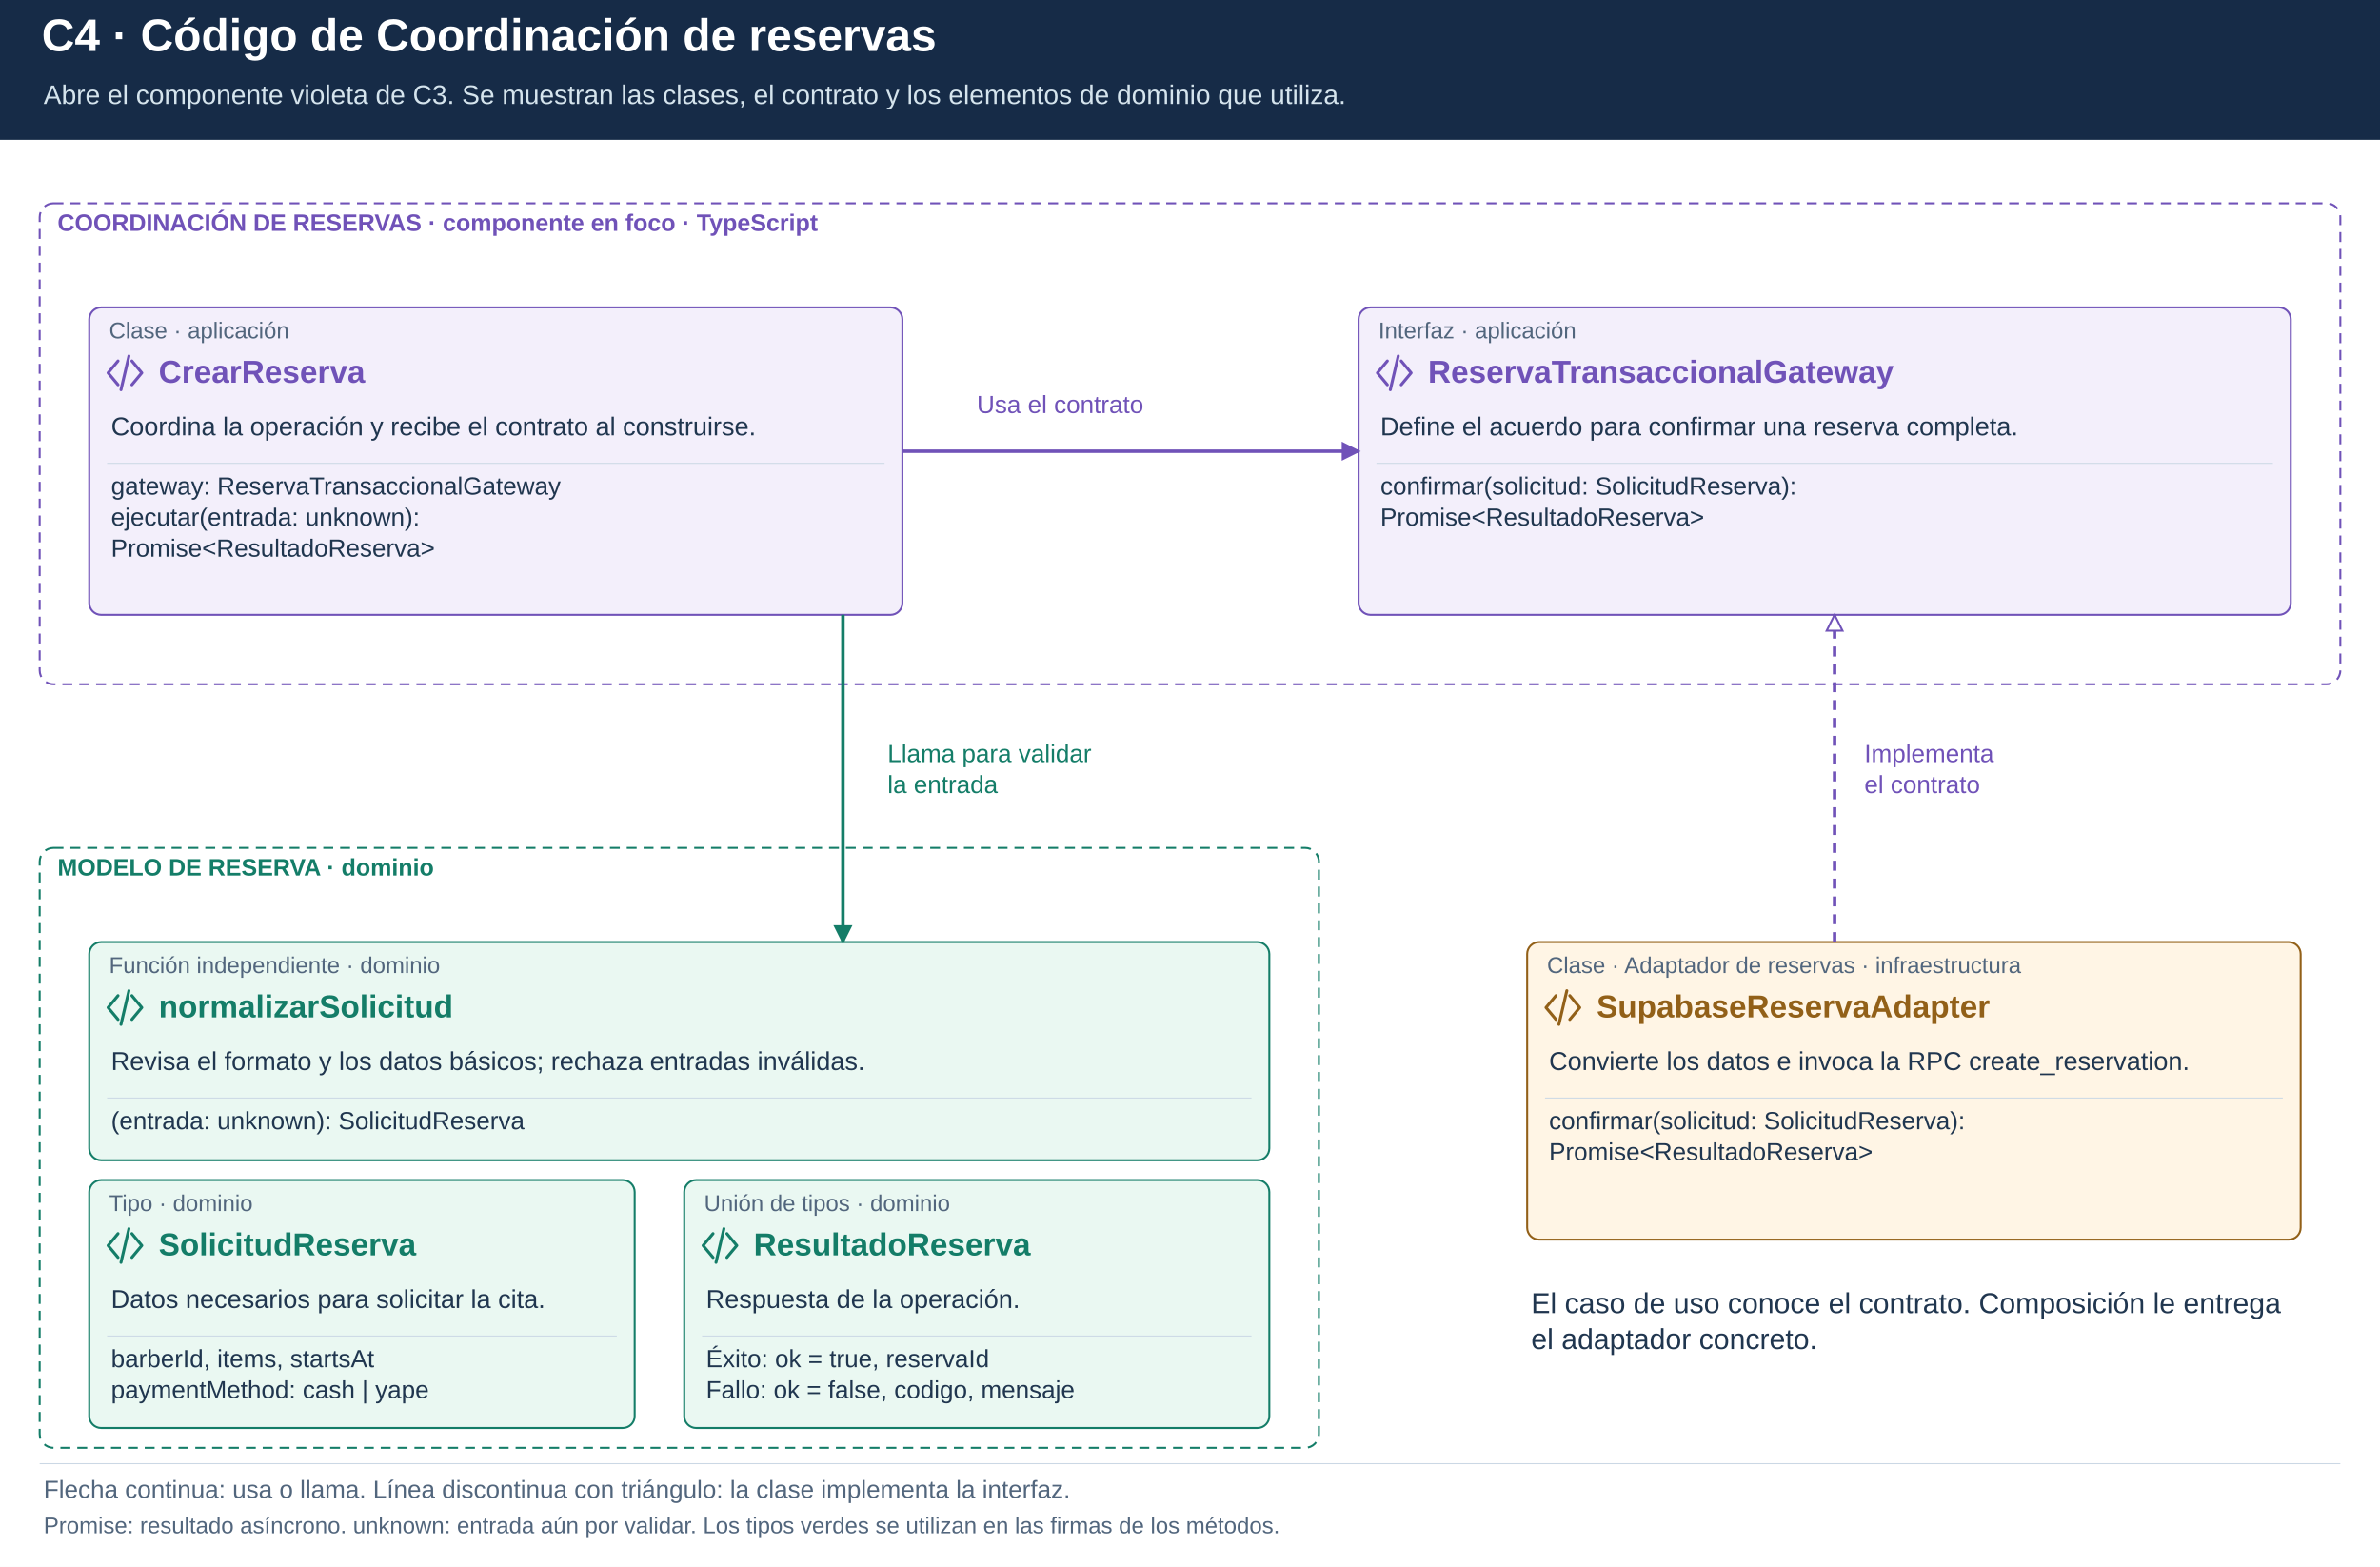
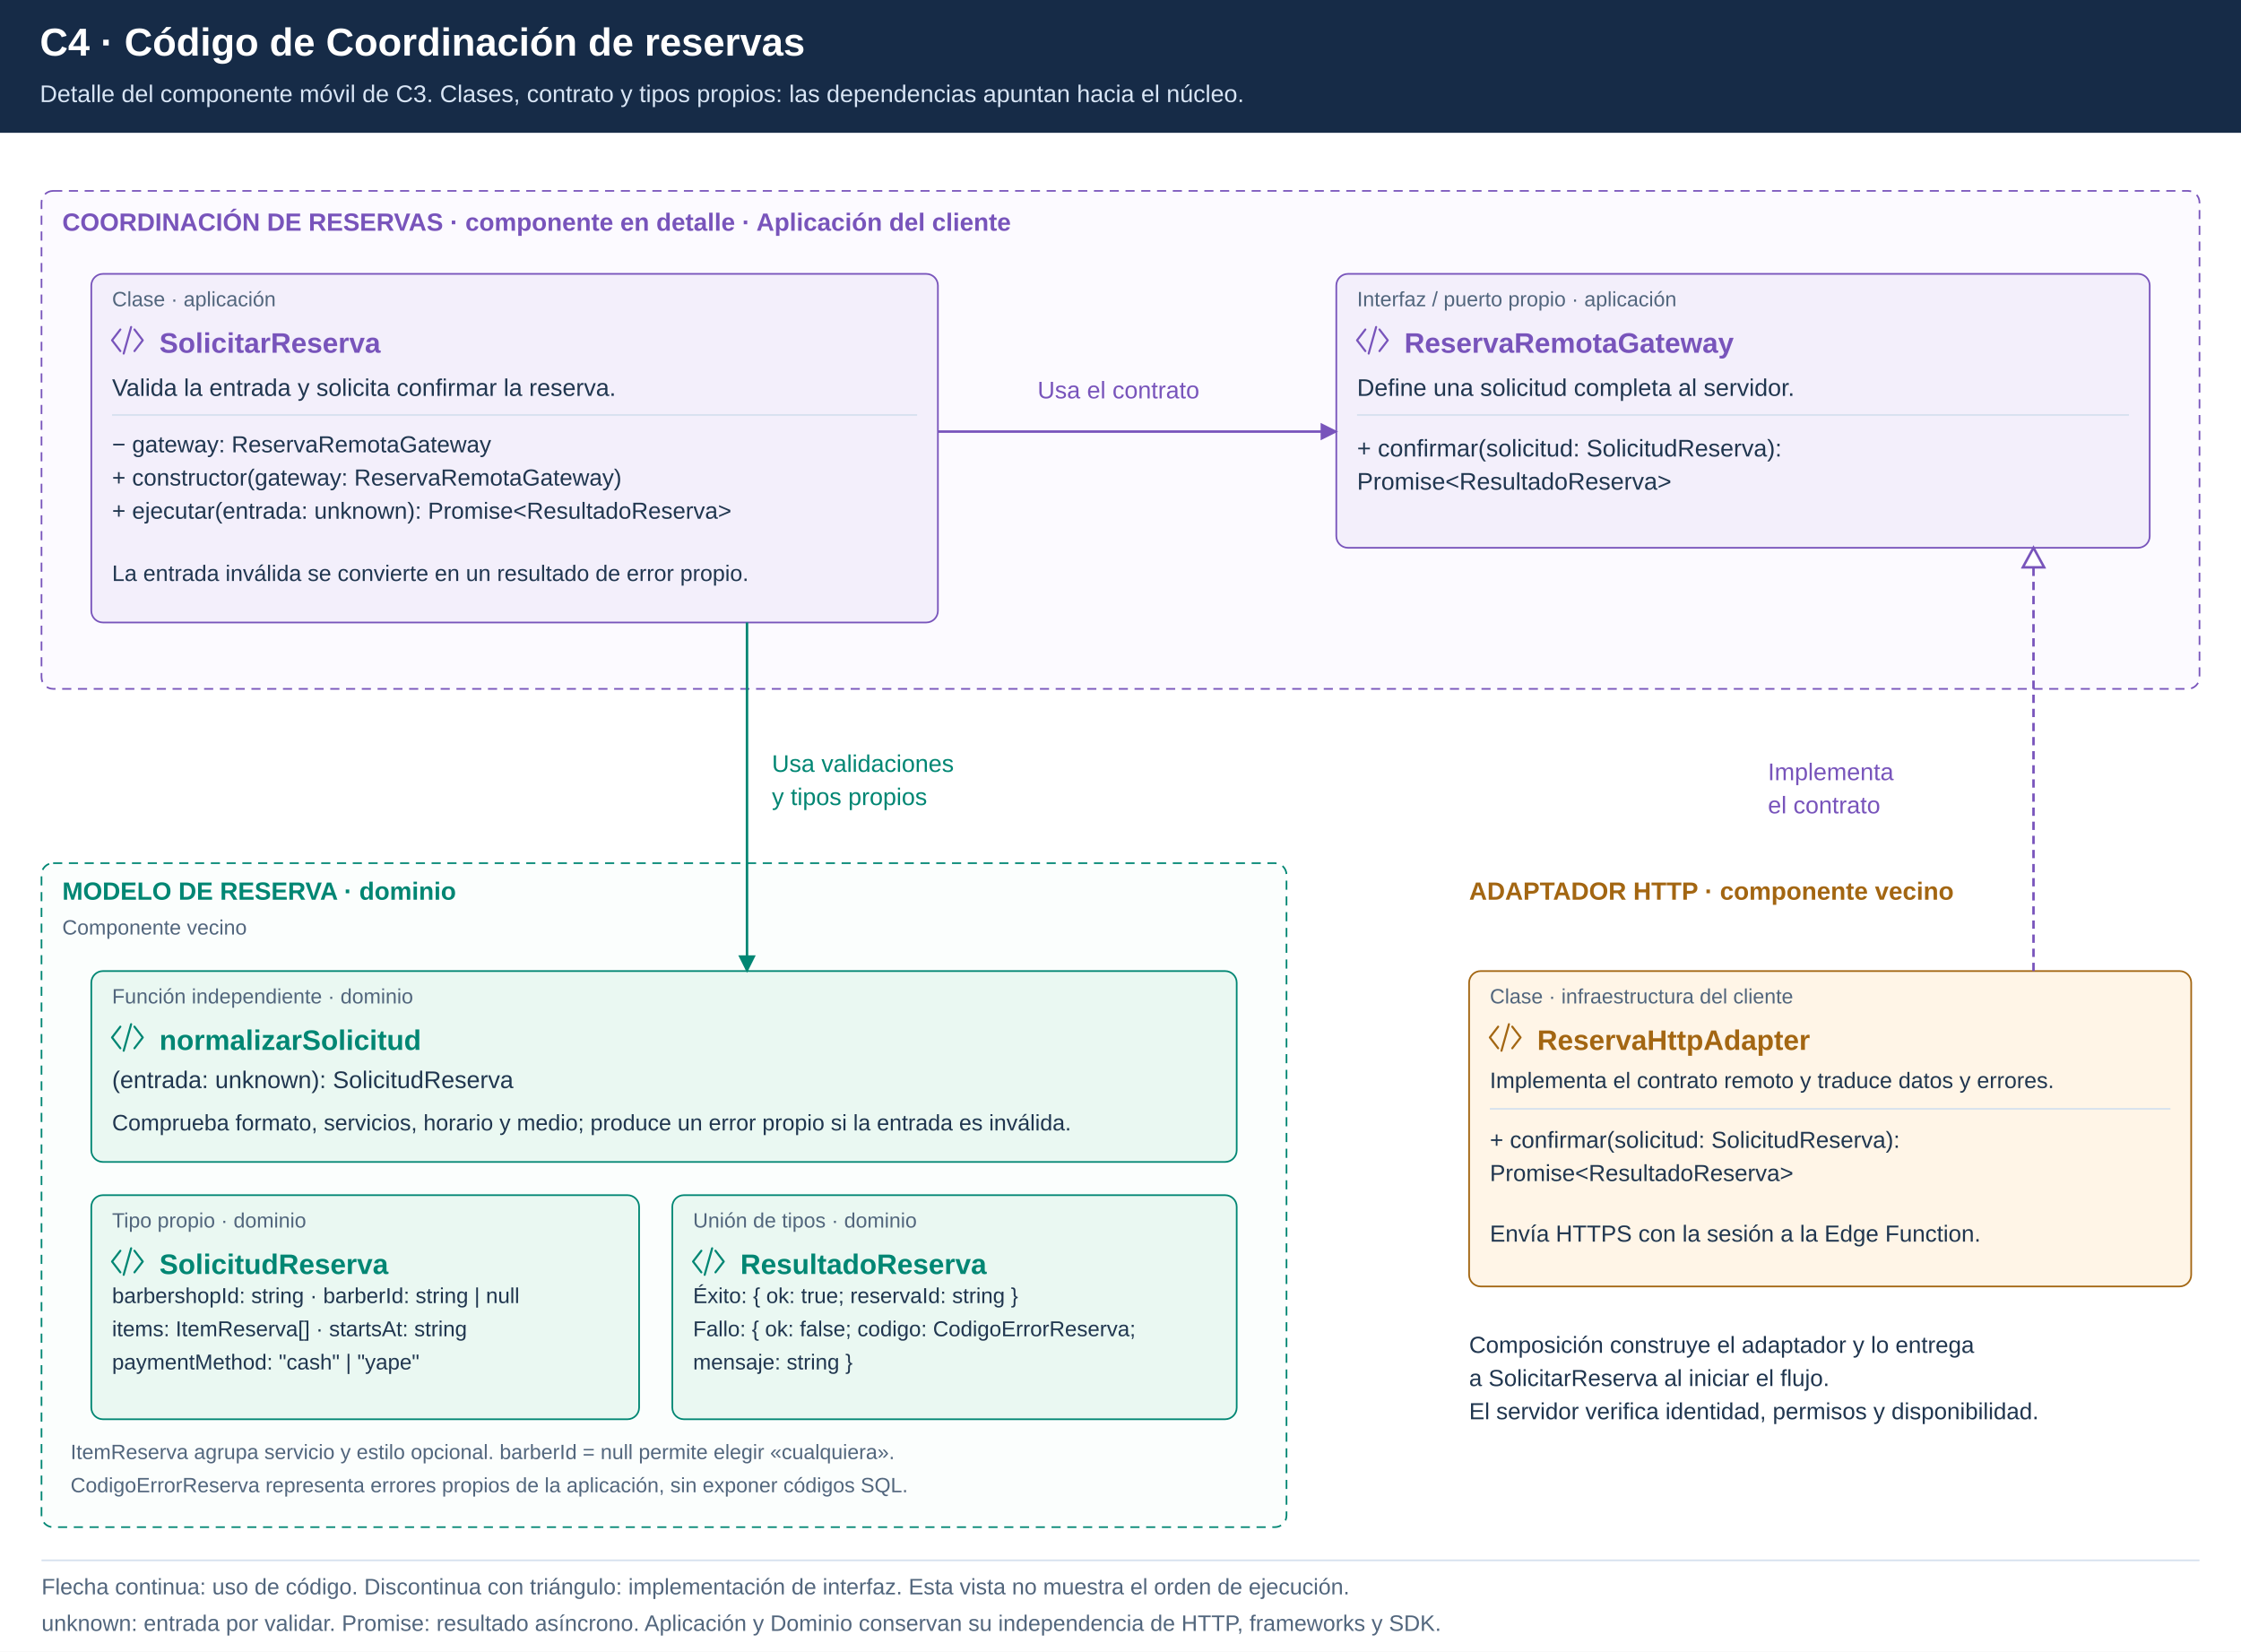
- <svg xmlns="http://www.w3.org/2000/svg" width="2400" height="1580" viewBox="0 0 2400 1580" role="img" aria-labelledby="title desc">
-   <rect width="2400" height="1580" fill="white" />
-   <rect x="0" y="0" width="2400" height="140" rx="0" fill="#162b47" stroke="#162b47" stroke-width="2" />
-   <text x="42.0" y="21.0" font-family="Arial, sans-serif" font-size="46" font-weight="700" fill="white" dominant-baseline="text-before-edge">C4 · Código de Coordinación de reservas</text>
-   <text x="44.0" y="87.0" font-family="Arial, sans-serif" font-size="27" font-weight="400" fill="#d5e4ed" dominant-baseline="text-before-edge">Abre el componente violeta de C3. Se muestran las clases, el contrato y los elementos de dominio que utiliza.</text>
-   <rect x="40" y="205" width="2320" height="485" rx="14" fill="white" stroke="#7052b8" stroke-width="2" stroke-dasharray="10 7" />
-   <text x="58.0" y="217.0" font-family="Arial, sans-serif" font-size="24" font-weight="700" fill="#7052b8" dominant-baseline="text-before-edge">COORDINACIÓN DE RESERVAS · componente en foco · TypeScript</text>
-   <g data-node="crear">
-     <rect x="90" y="310" width="820" height="310" rx="12" fill="#f3effb" stroke="#7052b8" stroke-width="2" />
-     <g transform="translate(108 357)" fill="none" stroke="#7052b8" stroke-width="3" stroke-linecap="round" stroke-linejoin="round">
-       <path d="M11 7L1 19l10 12M25 7l10 12-10 12M22 2l-8 34" />
-     </g>
-     <text x="110.0" y="326.0" font-family="Arial, sans-serif" font-size="23" font-weight="400" fill="#52667d" dominant-baseline="text-before-edge">Clase · aplicación</text>
-     <text x="160.0" y="364.8" font-family="Arial, sans-serif" font-size="32" font-weight="700" fill="#7052b8" dominant-baseline="text-before-edge">CrearReserva</text>
-     <text x="112.0" y="421.8" font-family="Arial, sans-serif" font-size="26" font-weight="400" fill="#20364f" dominant-baseline="text-before-edge">Coordina la operación y recibe el contrato al construirse.</text>
-     <path d="M108 467.25H892" stroke="#cbd8e5" />
-     <text x="112.0" y="482.2" font-family="Arial, sans-serif" font-size="25" font-weight="400" fill="#20364f" dominant-baseline="text-before-edge">gateway: ReservaTransaccionalGateway</text>
-     <text x="112.0" y="513.5" font-family="Arial, sans-serif" font-size="25" font-weight="400" fill="#20364f" dominant-baseline="text-before-edge">ejecutar(entrada: unknown):</text>
-     <text x="112.0" y="544.8" font-family="Arial, sans-serif" font-size="25" font-weight="400" fill="#20364f" dominant-baseline="text-before-edge">Promise&lt;ResultadoReserva&gt;</text>
+ <svg xmlns="http://www.w3.org/2000/svg" width="2700" height="1990" viewBox="0 0 2700 1990">
+   <defs>
+     <marker id="purple" viewBox="0 0 10 10" refX="9" refY="5" markerWidth="7" markerHeight="7" orient="auto">
+       <path d="M0 0L10 5L0 10Z" fill="#7854bb" />
+     </marker>
+     <marker id="green" viewBox="0 0 10 10" refX="9" refY="5" markerWidth="7" markerHeight="7" orient="auto">
+       <path d="M0 0L10 5L0 10Z" fill="#008673" />
+     </marker>
+     <marker id="real" viewBox="0 0 14 14" refX="12" refY="7" markerWidth="10" markerHeight="10" orient="auto">
+       <path d="M1 1L12 7L1 13Z" fill="white" stroke="#7854bb" stroke-width="1.4" />
+     </marker>
+   </defs>
+   <rect width="2700" height="1990" fill="white" />
+   <rect width="2700" height="160" fill="#162b47" />
+   <text x="48" y="67" font-family="Arial,sans-serif" font-size="47" font-weight="700" fill="white">C4 · Código de Coordinación de reservas</text>
+   <text x="48" y="123" font-family="Arial,sans-serif" font-size="29" font-weight="400" fill="#d8e5f5">Detalle del componente móvil de C3. Clases, contrato y tipos propios: las dependencias apuntan hacia el núcleo.</text>
+   <rect x="50" y="230" width="2600" height="600" rx="14" fill="#fcfaff" stroke="#7854bb" stroke-width="2" stroke-dasharray="11 8" />
+   <text x="75" y="278" font-family="Arial,sans-serif" font-size="30" font-weight="700" fill="#7854bb">COORDINACIÓN DE RESERVAS · componente en detalle · Aplicación del cliente</text>
+   <rect x="110" y="330" width="1020" height="420" rx="14" fill="#f3effb" stroke="#7854bb" stroke-width="2" />
+   <text x="135" y="369" font-family="Arial,sans-serif" font-size="25" font-weight="400" fill="#52667d">Clase · aplicación</text>
+   <g transform="translate(135 394)" fill="none" stroke="#7854bb" stroke-width="2.5" stroke-linecap="round" stroke-linejoin="round">
+     <path d="M10 3L0 16l10 13M27 3l10 13-10 13M23 0L14 32" />
  </g>
-   <g data-node="gateway">
-     <rect x="1370" y="310" width="940" height="310" rx="12" fill="#f3effb" stroke="#7052b8" stroke-width="2" />
-     <g transform="translate(1388 357)" fill="none" stroke="#7052b8" stroke-width="3" stroke-linecap="round" stroke-linejoin="round">
-       <path d="M11 7L1 19l10 12M25 7l10 12-10 12M22 2l-8 34" />
-     </g>
-     <text x="1390.0" y="326.0" font-family="Arial, sans-serif" font-size="23" font-weight="400" fill="#52667d" dominant-baseline="text-before-edge">Interfaz · aplicación</text>
-     <text x="1440.0" y="364.8" font-family="Arial, sans-serif" font-size="32" font-weight="700" fill="#7052b8" dominant-baseline="text-before-edge">ReservaTransaccionalGateway</text>
-     <text x="1392.0" y="421.8" font-family="Arial, sans-serif" font-size="26" font-weight="400" fill="#20364f" dominant-baseline="text-before-edge">Define el acuerdo para confirmar una reserva completa.</text>
-     <path d="M1388 467.25H2292" stroke="#cbd8e5" />
-     <text x="1392.0" y="482.2" font-family="Arial, sans-serif" font-size="25" font-weight="400" fill="#20364f" dominant-baseline="text-before-edge">confirmar(solicitud: SolicitudReserva):</text>
-     <text x="1392.0" y="513.5" font-family="Arial, sans-serif" font-size="25" font-weight="400" fill="#20364f" dominant-baseline="text-before-edge">Promise&lt;ResultadoReserva&gt;</text>
+   <text x="192" y="425" font-family="Arial,sans-serif" font-size="34" font-weight="700" fill="#7854bb">SolicitarReserva</text>
+   <text x="135" y="477" font-family="Arial,sans-serif" font-size="29" font-weight="400" fill="#20364f">Valida la entrada y solicita confirmar la reserva.</text>
+   <path d="M135 500h970" stroke="#d6e1ee" stroke-width="2" />
+   <text x="135" y="545" font-family="Arial,sans-serif" font-size="28" font-weight="400" fill="#20364f">− gateway: ReservaRemotaGateway</text>
+   <text x="135" y="585" font-family="Arial,sans-serif" font-size="28" font-weight="400" fill="#20364f">+ constructor(gateway: ReservaRemotaGateway)</text>
+   <text x="135" y="625" font-family="Arial,sans-serif" font-size="28" font-weight="400" fill="#20364f">+ ejecutar(entrada: unknown): Promise&lt;ResultadoReserva&gt;</text>
+   <text x="135" y="700" font-family="Arial,sans-serif" font-size="27" font-weight="400" fill="#20364f">La entrada inválida se convierte en un resultado de error propio.</text>
+   <rect x="1610" y="330" width="980" height="330" rx="14" fill="#f3effb" stroke="#7854bb" stroke-width="2" />
+   <text x="1635" y="369" font-family="Arial,sans-serif" font-size="25" font-weight="400" fill="#52667d">Interfaz / puerto propio · aplicación</text>
+   <g transform="translate(1635 394)" fill="none" stroke="#7854bb" stroke-width="2.5" stroke-linecap="round" stroke-linejoin="round">
+     <path d="M10 3L0 16l10 13M27 3l10 13-10 13M23 0L14 32" />
  </g>
-   <rect x="40" y="855" width="1290" height="605" rx="14" fill="white" stroke="#147d68" stroke-width="2" stroke-dasharray="10 7" />
-   <text x="58.0" y="867.0" font-family="Arial, sans-serif" font-size="24" font-weight="700" fill="#147d68" dominant-baseline="text-before-edge">MODELO DE RESERVA · dominio</text>
-   <g data-node="normalizar">
-     <rect x="90" y="950" width="1190" height="220" rx="12" fill="#eaf8f2" stroke="#147d68" stroke-width="2" />
-     <g transform="translate(108 997)" fill="none" stroke="#147d68" stroke-width="3" stroke-linecap="round" stroke-linejoin="round">
-       <path d="M11 7L1 19l10 12M25 7l10 12-10 12M22 2l-8 34" />
-     </g>
-     <text x="110.0" y="966.0" font-family="Arial, sans-serif" font-size="23" font-weight="400" fill="#52667d" dominant-baseline="text-before-edge">Función independiente · dominio</text>
-     <text x="160.0" y="1004.8" font-family="Arial, sans-serif" font-size="32" font-weight="700" fill="#147d68" dominant-baseline="text-before-edge">normalizarSolicitud</text>
-     <text x="112.0" y="1061.8" font-family="Arial, sans-serif" font-size="26" font-weight="400" fill="#20364f" dominant-baseline="text-before-edge">Revisa el formato y los datos básicos; rechaza entradas inválidas.</text>
-     <path d="M108 1107.25H1262" stroke="#cbd8e5" />
-     <text x="112.0" y="1122.2" font-family="Arial, sans-serif" font-size="25" font-weight="400" fill="#20364f" dominant-baseline="text-before-edge">(entrada: unknown): SolicitudReserva</text>
+   <text x="1692" y="425" font-family="Arial,sans-serif" font-size="34" font-weight="700" fill="#7854bb">ReservaRemotaGateway</text>
+   <text x="1635" y="477" font-family="Arial,sans-serif" font-size="29" font-weight="400" fill="#20364f">Define una solicitud completa al servidor.</text>
+   <path d="M1635 500h930" stroke="#d6e1ee" stroke-width="2" />
+   <text x="1635" y="550" font-family="Arial,sans-serif" font-size="29" font-weight="400" fill="#20364f">+ confirmar(solicitud: SolicitudReserva):</text>
+   <text x="1635" y="590" font-family="Arial,sans-serif" font-size="29" font-weight="400" fill="#20364f">    Promise&lt;ResultadoReserva&gt;</text>
+   <path d="M1130 520H1610" fill="none" stroke="#7854bb" stroke-width="3" marker-end="url(#purple)" />
+   <text x="1250" y="480" font-family="Arial,sans-serif" font-size="29" font-weight="400" fill="#7854bb">Usa el contrato</text>
+   <rect x="50" y="1040" width="1500" height="800" rx="14" fill="#fbfefd" stroke="#008673" stroke-width="2" stroke-dasharray="11 8" />
+   <text x="75" y="1084" font-family="Arial,sans-serif" font-size="30" font-weight="700" fill="#008673">MODELO DE RESERVA · dominio</text>
+   <text x="75" y="1126" font-family="Arial,sans-serif" font-size="25" font-weight="400" fill="#52667d">Componente vecino</text>
+   <rect x="110" y="1170" width="1380" height="230" rx="14" fill="#eaf8f2" stroke="#008673" stroke-width="2" />
+   <text x="135" y="1209" font-family="Arial,sans-serif" font-size="25" font-weight="400" fill="#52667d">Función independiente · dominio</text>
+   <g transform="translate(135 1234)" fill="none" stroke="#008673" stroke-width="2.5" stroke-linecap="round" stroke-linejoin="round">
+     <path d="M10 3L0 16l10 13M27 3l10 13-10 13M23 0L14 32" />
  </g>
-   <g data-node="solicitud">
-     <rect x="90" y="1190" width="550" height="250" rx="12" fill="#eaf8f2" stroke="#147d68" stroke-width="2" />
-     <g transform="translate(108 1237)" fill="none" stroke="#147d68" stroke-width="3" stroke-linecap="round" stroke-linejoin="round">
-       <path d="M11 7L1 19l10 12M25 7l10 12-10 12M22 2l-8 34" />
-     </g>
-     <text x="110.0" y="1206.0" font-family="Arial, sans-serif" font-size="23" font-weight="400" fill="#52667d" dominant-baseline="text-before-edge">Tipo · dominio</text>
-     <text x="160.0" y="1244.8" font-family="Arial, sans-serif" font-size="32" font-weight="700" fill="#147d68" dominant-baseline="text-before-edge">SolicitudReserva</text>
-     <text x="112.0" y="1301.8" font-family="Arial, sans-serif" font-size="26" font-weight="400" fill="#20364f" dominant-baseline="text-before-edge">Datos necesarios para solicitar la cita.</text>
-     <path d="M108 1347.25H622" stroke="#cbd8e5" />
-     <text x="112.0" y="1362.2" font-family="Arial, sans-serif" font-size="25" font-weight="400" fill="#20364f" dominant-baseline="text-before-edge">barberId, items, startsAt</text>
-     <text x="112.0" y="1393.5" font-family="Arial, sans-serif" font-size="25" font-weight="400" fill="#20364f" dominant-baseline="text-before-edge">paymentMethod: cash | yape</text>
+   <text x="192" y="1265" font-family="Arial,sans-serif" font-size="34" font-weight="700" fill="#008673">normalizarSolicitud</text>
+   <text x="135" y="1311" font-family="Arial,sans-serif" font-size="29" font-weight="400" fill="#20364f">(entrada: unknown): SolicitudReserva</text>
+   <text x="135" y="1362" font-family="Arial,sans-serif" font-size="27" font-weight="400" fill="#20364f">Comprueba formato, servicios, horario y medio; produce un error propio si la entrada es inválida.</text>
+   <path d="M900 750V1170" fill="none" stroke="#008673" stroke-width="3" marker-end="url(#green)" />
+   <text x="930" y="930" font-family="Arial,sans-serif" font-size="29" font-weight="400" fill="#008673">Usa validaciones</text>
+   <text x="930" y="970" font-family="Arial,sans-serif" font-size="29" font-weight="400" fill="#008673">y tipos propios</text>
+   <rect x="110" y="1440" width="660" height="270" rx="14" fill="#eaf8f2" stroke="#008673" stroke-width="2" />
+   <text x="135" y="1479" font-family="Arial,sans-serif" font-size="25" font-weight="400" fill="#52667d">Tipo propio · dominio</text>
+   <g transform="translate(135 1504)" fill="none" stroke="#008673" stroke-width="2.5" stroke-linecap="round" stroke-linejoin="round">
+     <path d="M10 3L0 16l10 13M27 3l10 13-10 13M23 0L14 32" />
  </g>
-   <g data-node="resultado">
-     <rect x="690" y="1190" width="590" height="250" rx="12" fill="#eaf8f2" stroke="#147d68" stroke-width="2" />
-     <g transform="translate(708 1237)" fill="none" stroke="#147d68" stroke-width="3" stroke-linecap="round" stroke-linejoin="round">
-       <path d="M11 7L1 19l10 12M25 7l10 12-10 12M22 2l-8 34" />
-     </g>
-     <text x="710.0" y="1206.0" font-family="Arial, sans-serif" font-size="23" font-weight="400" fill="#52667d" dominant-baseline="text-before-edge">Unión de tipos · dominio</text>
-     <text x="760.0" y="1244.8" font-family="Arial, sans-serif" font-size="32" font-weight="700" fill="#147d68" dominant-baseline="text-before-edge">ResultadoReserva</text>
-     <text x="712.0" y="1301.8" font-family="Arial, sans-serif" font-size="26" font-weight="400" fill="#20364f" dominant-baseline="text-before-edge">Respuesta de la operación.</text>
-     <path d="M708 1347.25H1262" stroke="#cbd8e5" />
-     <text x="712.0" y="1362.2" font-family="Arial, sans-serif" font-size="25" font-weight="400" fill="#20364f" dominant-baseline="text-before-edge">Éxito: ok = true, reservaId</text>
-     <text x="712.0" y="1393.5" font-family="Arial, sans-serif" font-size="25" font-weight="400" fill="#20364f" dominant-baseline="text-before-edge">Fallo: ok = false, codigo, mensaje</text>
+   <text x="192" y="1535" font-family="Arial,sans-serif" font-size="34" font-weight="700" fill="#008673">SolicitudReserva</text>
+   <text x="135" y="1570" font-family="Arial,sans-serif" font-size="26" font-weight="400" fill="#20364f">barbershopId: string · barberId: string | null</text>
+   <text x="135" y="1610" font-family="Arial,sans-serif" font-size="26" font-weight="400" fill="#20364f">items: ItemReserva[] · startsAt: string</text>
+   <text x="135" y="1650" font-family="Arial,sans-serif" font-size="26" font-weight="400" fill="#20364f">paymentMethod: "cash" | "yape"</text>
+   <rect x="810" y="1440" width="680" height="270" rx="14" fill="#eaf8f2" stroke="#008673" stroke-width="2" />
+   <text x="835" y="1479" font-family="Arial,sans-serif" font-size="25" font-weight="400" fill="#52667d">Unión de tipos · dominio</text>
+   <g transform="translate(835 1504)" fill="none" stroke="#008673" stroke-width="2.5" stroke-linecap="round" stroke-linejoin="round">
+     <path d="M10 3L0 16l10 13M27 3l10 13-10 13M23 0L14 32" />
  </g>
-   <g data-node="adapter">
-     <rect x="1540" y="950" width="780" height="300" rx="12" fill="#fff5e5" stroke="#926018" stroke-width="2" />
-     <g transform="translate(1558 997)" fill="none" stroke="#926018" stroke-width="3" stroke-linecap="round" stroke-linejoin="round">
-       <path d="M11 7L1 19l10 12M25 7l10 12-10 12M22 2l-8 34" />
-     </g>
-     <text x="1560.0" y="966.0" font-family="Arial, sans-serif" font-size="23" font-weight="400" fill="#52667d" dominant-baseline="text-before-edge">Clase · Adaptador de reservas · infraestructura</text>
-     <text x="1610.0" y="1004.8" font-family="Arial, sans-serif" font-size="32" font-weight="700" fill="#926018" dominant-baseline="text-before-edge">SupabaseReservaAdapter</text>
-     <text x="1562.0" y="1061.8" font-family="Arial, sans-serif" font-size="26" font-weight="400" fill="#20364f" dominant-baseline="text-before-edge">Convierte los datos e invoca la RPC create_reservation.</text>
-     <path d="M1558 1107.25H2302" stroke="#cbd8e5" />
-     <text x="1562.0" y="1122.2" font-family="Arial, sans-serif" font-size="25" font-weight="400" fill="#20364f" dominant-baseline="text-before-edge">confirmar(solicitud: SolicitudReserva):</text>
-     <text x="1562.0" y="1153.5" font-family="Arial, sans-serif" font-size="25" font-weight="400" fill="#20364f" dominant-baseline="text-before-edge">Promise&lt;ResultadoReserva&gt;</text>
+   <text x="892" y="1535" font-family="Arial,sans-serif" font-size="34" font-weight="700" fill="#008673">ResultadoReserva</text>
+   <text x="835" y="1570" font-family="Arial,sans-serif" font-size="26" font-weight="400" fill="#20364f">Éxito: { ok: true; reservaId: string }</text>
+   <text x="835" y="1610" font-family="Arial,sans-serif" font-size="26" font-weight="400" fill="#20364f">Fallo: { ok: false; codigo: CodigoErrorReserva;</text>
+   <text x="835" y="1650" font-family="Arial,sans-serif" font-size="26" font-weight="400" fill="#20364f">mensaje: string }</text>
+   <text x="85" y="1758" font-family="Arial,sans-serif" font-size="25" font-weight="400" fill="#52667d">ItemReserva agrupa servicio y estilo opcional. barberId = null permite elegir «cualquiera».</text>
+   <text x="85" y="1798" font-family="Arial,sans-serif" font-size="25" font-weight="400" fill="#52667d">CodigoErrorReserva representa errores propios de la aplicación, sin exponer códigos SQL.</text>
+   <text x="1770" y="1084" font-family="Arial,sans-serif" font-size="30" font-weight="700" fill="#a36612">ADAPTADOR HTTP · componente vecino</text>
+   <rect x="1770" y="1170" width="870" height="380" rx="14" fill="#fff5e7" stroke="#a36612" stroke-width="2" />
+   <text x="1795" y="1209" font-family="Arial,sans-serif" font-size="25" font-weight="400" fill="#52667d">Clase · infraestructura del cliente</text>
+   <g transform="translate(1795 1234)" fill="none" stroke="#a36612" stroke-width="2.5" stroke-linecap="round" stroke-linejoin="round">
+     <path d="M10 3L0 16l10 13M27 3l10 13-10 13M23 0L14 32" />
  </g>
-   <g data-relation="crear-gateway">
-     <polyline points="910,455 1370,455" fill="none" stroke="#7052b8" stroke-width="3.5" stroke-linejoin="round" />
-     <polygon points="1370.0,455.0 1354.0,447.0 1354.0,463.0" fill="#7052b8" stroke="#7052b8" stroke-width="2" />
-     <text x="985.0" y="400.0" font-family="Arial, sans-serif" font-size="25" font-weight="400" fill="#7052b8" dominant-baseline="text-before-edge">Usa el contrato</text>
-   </g>
-   <g data-relation="crear-normalizar">
-     <polyline points="850,620 850,950" fill="none" stroke="#147d68" stroke-width="3.5" stroke-linejoin="round" />
-     <polygon points="850.0,950.0 858.0,934.0 842.0,934.0" fill="#147d68" stroke="#147d68" stroke-width="2" />
-     <text x="895.0" y="752.0" font-family="Arial, sans-serif" font-size="25" font-weight="400" fill="#147d68" dominant-baseline="text-before-edge">Llama para validar</text>
-     <text x="895.0" y="783.2" font-family="Arial, sans-serif" font-size="25" font-weight="400" fill="#147d68" dominant-baseline="text-before-edge">la entrada</text>
-   </g>
-   <g data-relation="adapter-gateway">
-     <polyline points="1850,950 1850,620" fill="none" stroke="#7052b8" stroke-width="3.5" stroke-linejoin="round" stroke-dasharray="10 8" />
-     <polygon points="1850.0,620.0 1842.0,636.0 1858.0,636.0" fill="white" stroke="#7052b8" stroke-width="2" />
-     <text x="1880.0" y="752.0" font-family="Arial, sans-serif" font-size="25" font-weight="400" fill="#7052b8" dominant-baseline="text-before-edge">Implementa</text>
-     <text x="1880.0" y="783.2" font-family="Arial, sans-serif" font-size="25" font-weight="400" fill="#7052b8" dominant-baseline="text-before-edge">el contrato</text>
-   </g>
-   <text x="1544.0" y="1305.0" font-family="Arial, sans-serif" font-size="29" font-weight="400" fill="#20364f" dominant-baseline="text-before-edge">El caso de uso conoce el contrato. Composición le entrega</text>
-   <text x="1544.0" y="1341.2" font-family="Arial, sans-serif" font-size="29" font-weight="400" fill="#20364f" dominant-baseline="text-before-edge">el adaptador concreto.</text>
-   <path d="M40 1476H2360" stroke="#cbd8e5" />
-   <text x="44.0" y="1494.0" font-family="Arial, sans-serif" font-size="25" font-weight="400" fill="#52667d" dominant-baseline="text-before-edge">Flecha continua: usa o llama. Línea discontinua con triángulo: la clase implementa la interfaz.</text>
-   <text x="44.0" y="1531.0" font-family="Arial, sans-serif" font-size="23" font-weight="400" fill="#52667d" dominant-baseline="text-before-edge">Promise: resultado asíncrono. unknown: entrada aún por validar. Los tipos verdes se utilizan en las firmas de los métodos.</text>
+   <text x="1852" y="1265" font-family="Arial,sans-serif" font-size="34" font-weight="700" fill="#a36612">ReservaHttpAdapter</text>
+   <text x="1795" y="1311" font-family="Arial,sans-serif" font-size="27" font-weight="400" fill="#20364f">Implementa el contrato remoto y traduce datos y errores.</text>
+   <path d="M1795 1336h820" stroke="#d6e1ee" stroke-width="2" />
+   <text x="1795" y="1383" font-family="Arial,sans-serif" font-size="28" font-weight="400" fill="#20364f">+ confirmar(solicitud: SolicitudReserva):</text>
+   <text x="1795" y="1423" font-family="Arial,sans-serif" font-size="28" font-weight="400" fill="#20364f">    Promise&lt;ResultadoReserva&gt;</text>
+   <text x="1795" y="1496" font-family="Arial,sans-serif" font-size="28" font-weight="400" fill="#20364f">Envía HTTPS con la sesión a la Edge Function.</text>
+   <path d="M2450 1170V660" fill="none" stroke="#7854bb" stroke-width="3" stroke-dasharray="10 7" marker-end="url(#real)" />
+   <text x="2130" y="940" font-family="Arial,sans-serif" font-size="29" font-weight="400" fill="#7854bb">Implementa</text>
+   <text x="2130" y="980" font-family="Arial,sans-serif" font-size="29" font-weight="400" fill="#7854bb">el contrato</text>
+   <text x="1770" y="1630" font-family="Arial,sans-serif" font-size="28" font-weight="400" fill="#20364f">Composición construye el adaptador y lo entrega</text>
+   <text x="1770" y="1670" font-family="Arial,sans-serif" font-size="28" font-weight="400" fill="#20364f">a SolicitarReserva al iniciar el flujo.</text>
+   <text x="1770" y="1710" font-family="Arial,sans-serif" font-size="28" font-weight="400" fill="#20364f">El servidor verifica identidad, permisos y disponibilidad.</text>
+   <path d="M50 1880h2600" stroke="#d6e1ee" stroke-width="2" />
+   <text x="50" y="1921" font-family="Arial,sans-serif" font-size="27" font-weight="400" fill="#52667d">Flecha continua: uso de código. Discontinua con triángulo: implementación de interfaz. Esta vista no muestra el orden de ejecución.</text>
+   <text x="50" y="1965" font-family="Arial,sans-serif" font-size="27" font-weight="400" fill="#52667d">unknown: entrada por validar. Promise: resultado asíncrono. Aplicación y Dominio conservan su independencia de HTTP, frameworks y SDK.</text>
</svg>
